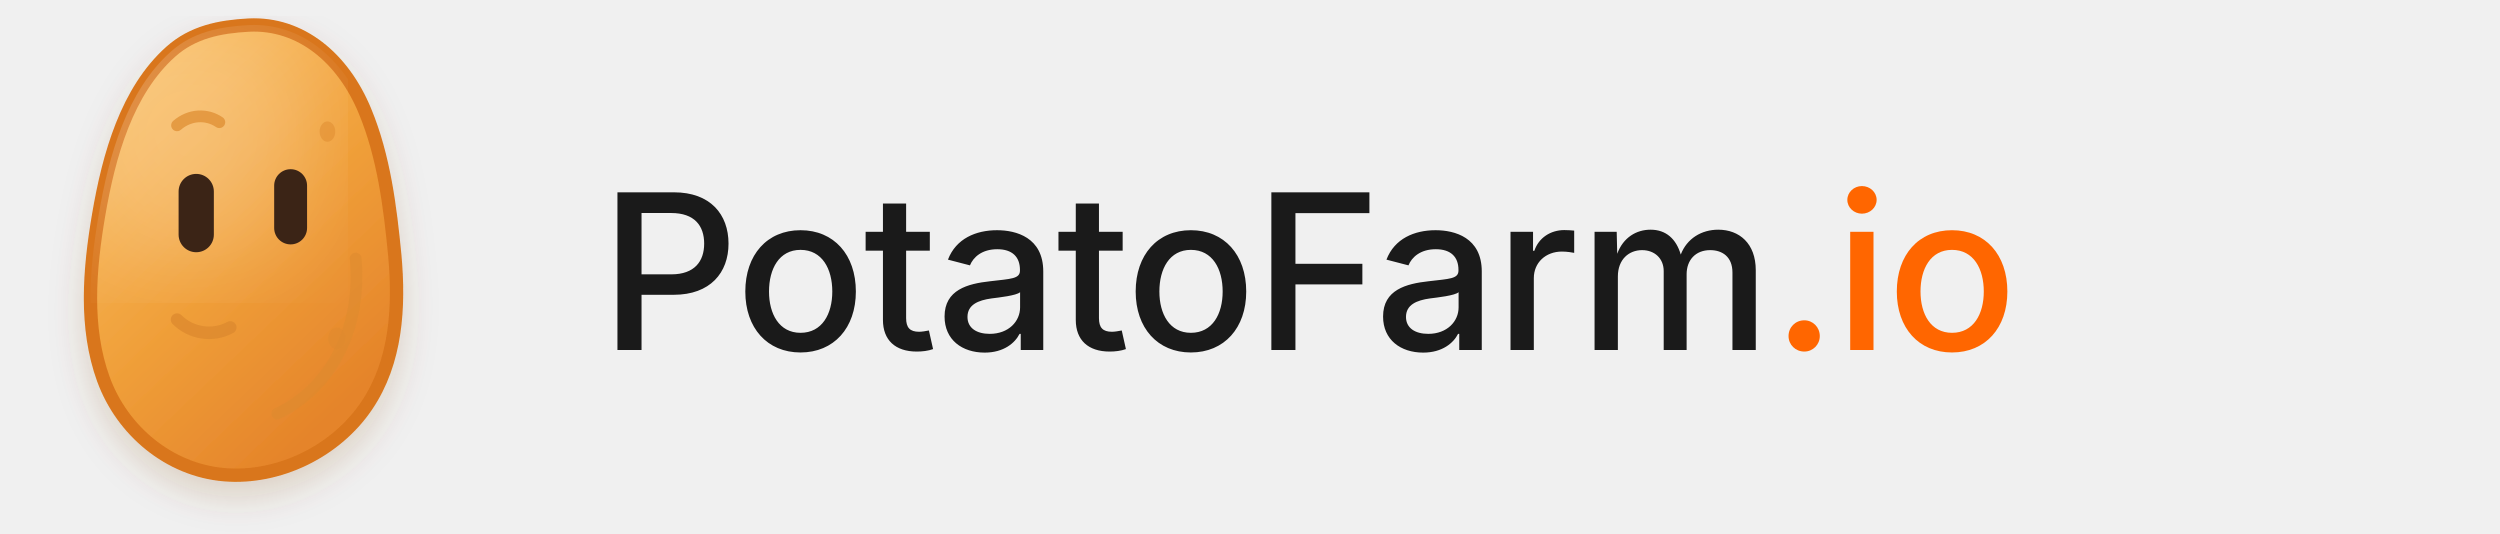
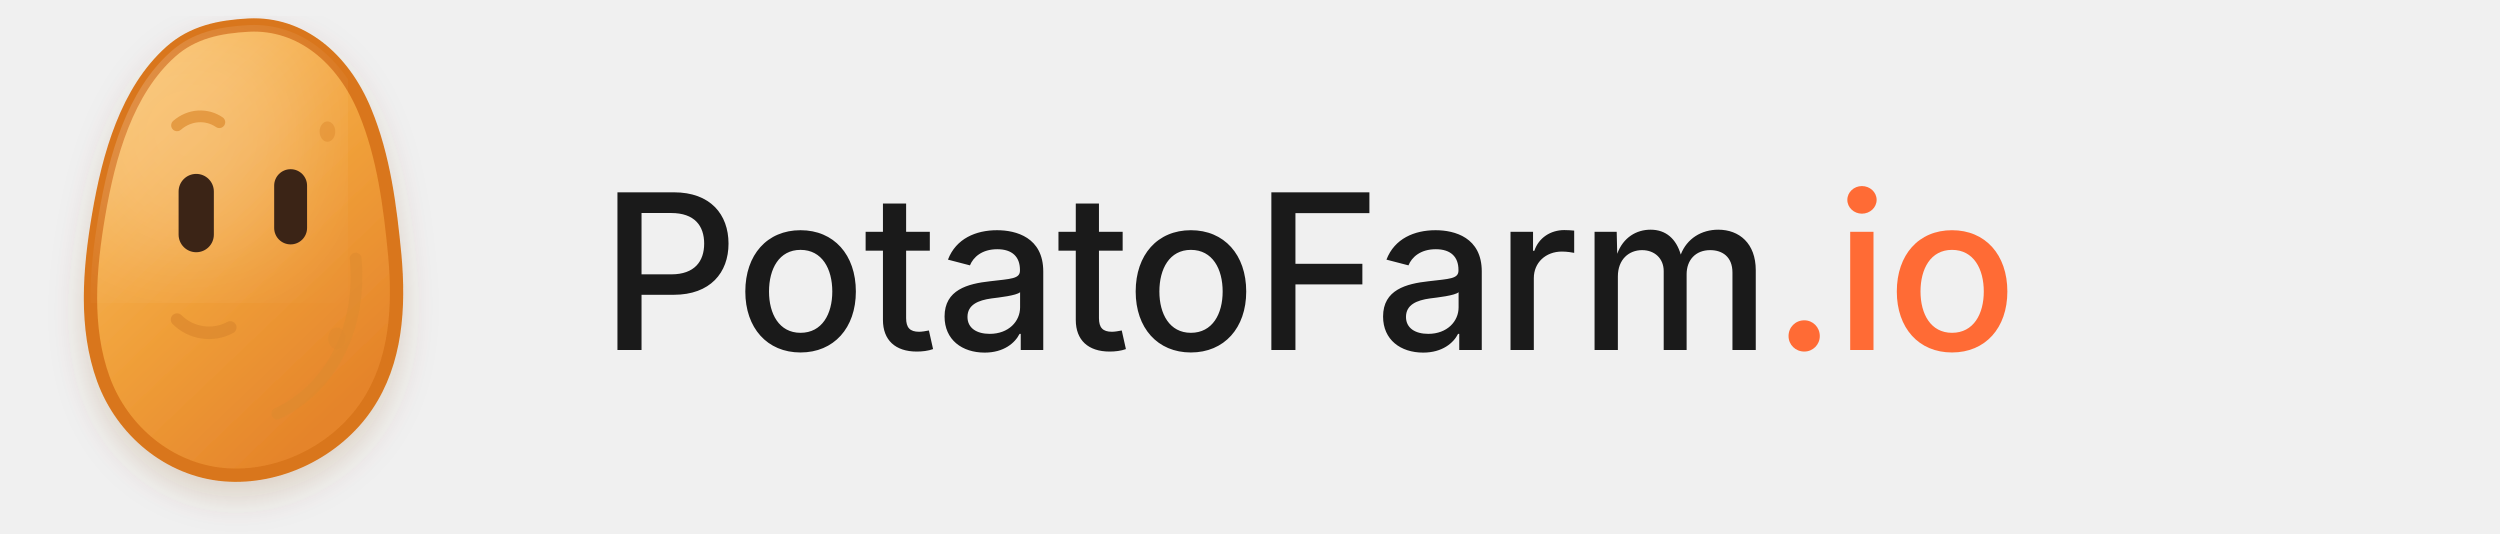
<svg xmlns="http://www.w3.org/2000/svg" viewBox="0 0 300 64" width="300" height="64">
  <g transform="scale(0.94)">
    <defs>
      <linearGradient id="shh1" x1="22%" y1="10%" x2="74%" y2="90%">
        <stop offset="0" stop-color="#F8BA5E" />
        <stop offset="0.5" stop-color="#F0A03A" />
        <stop offset="1" stop-color="#E5842A" />
      </linearGradient>
      <filter id="blh1">
        <feGaussianBlur stdDeviation="7" />
      </filter>
      <filter id="dph1" x="-35%" y="-35%" width="180%" height="180%">
        <feDropShadow dx="0" dy="2" stdDeviation="2.2" flood-color="#8A4310" flood-opacity="0.18" />
      </filter>
      <clipPath id="cph1">
        <path d="M31.8,3.2 C38.4,2.9 43.8,7.4 46.6,14.2 C49.0,20.0 49.8,26.4 50.4,32.6 C51.0,39.2 50.6,46.2 46.8,51.8 C42.9,57.6 35.6,61.2 28.6,60.6 C21.6,60.0 15.6,55.0 13.2,48.4 C10.8,41.8 11.4,34.4 12.6,27.4 C13.9,19.8 16.2,11.6 21.8,6.6 C24.6,4.1 28.0,3.4 31.8,3.2 Z" />
      </clipPath>
    </defs>
    <path d="M31.8,3.2 C38.4,2.9 43.8,7.4 46.6,14.2 C49.0,20.0 49.8,26.4 50.4,32.6 C51.0,39.2 50.6,46.2 46.8,51.8 C42.9,57.6 35.6,61.2 28.6,60.6 C21.6,60.0 15.6,55.0 13.2,48.4 C10.8,41.8 11.4,34.4 12.6,27.4 C13.9,19.8 16.2,11.6 21.8,6.6 C24.6,4.1 28.0,3.4 31.8,3.2 Z" fill="url(#shh1)" stroke="#D9761C" stroke-width="1.7" stroke-linejoin="round" filter="url(#dph1)" />
    <g clip-path="url(#cph1)">
      <ellipse cx="24" cy="17" rx="17" ry="18" fill="#FFFFFF" opacity="0.20" filter="url(#blh1)" />
    </g>
    <rect x="22.8" y="22.2" width="4.5" height="10.0" rx="2.25" fill="#3B2416" />
    <rect x="35.0" y="21.6" width="4.2" height="9.6" rx="2.1" fill="#3B2416" />
    <path d="M45.4,33.0 C46.2,41.4 42.6,49.4 35.4,52.8" fill="none" stroke="#DD8A2E" stroke-width="1.5" stroke-linecap="round" opacity="0.55" />
    <path d="M22.6,40.8 C24.4,42.6 27.2,43.0 29.4,41.8" fill="none" stroke="#DD8A2E" stroke-width="1.6" stroke-linecap="round" opacity="0.8" />
    <path d="M22.6,16.0 C24.2,14.6 26.4,14.5 28.0,15.6" fill="none" stroke="#DD8A2E" stroke-width="1.5" stroke-linecap="round" opacity="0.7" />
    <ellipse cx="41.8" cy="16.8" rx="1.0" ry="1.3" fill="#DD8A2E" opacity="0.5" />
    <ellipse cx="43.0" cy="43.2" rx="1.1" ry="1.4" fill="#DD8A2E" opacity="0.45" />
  </g>
-   <text x="72" y="42" font-family="Inter,-apple-system,BlinkMacSystemFont,'Segoe UI',Roboto,sans-serif" font-size="26" font-weight="500" letter-spacing="-0.3" fill="#1A1A1A">PotatoFarm<tspan fill="#FF6600">.io</tspan>
+   <text x="72" y="42" font-family="Inter,-apple-system,BlinkMacSystemFont,'Segoe UI',Roboto,sans-serif" font-size="26" font-weight="500" letter-spacing="-0.3" fill="#1A1A1A">PotatoFarm<tspan fill="#FF6B35">.io</tspan>
  </text>
</svg>
